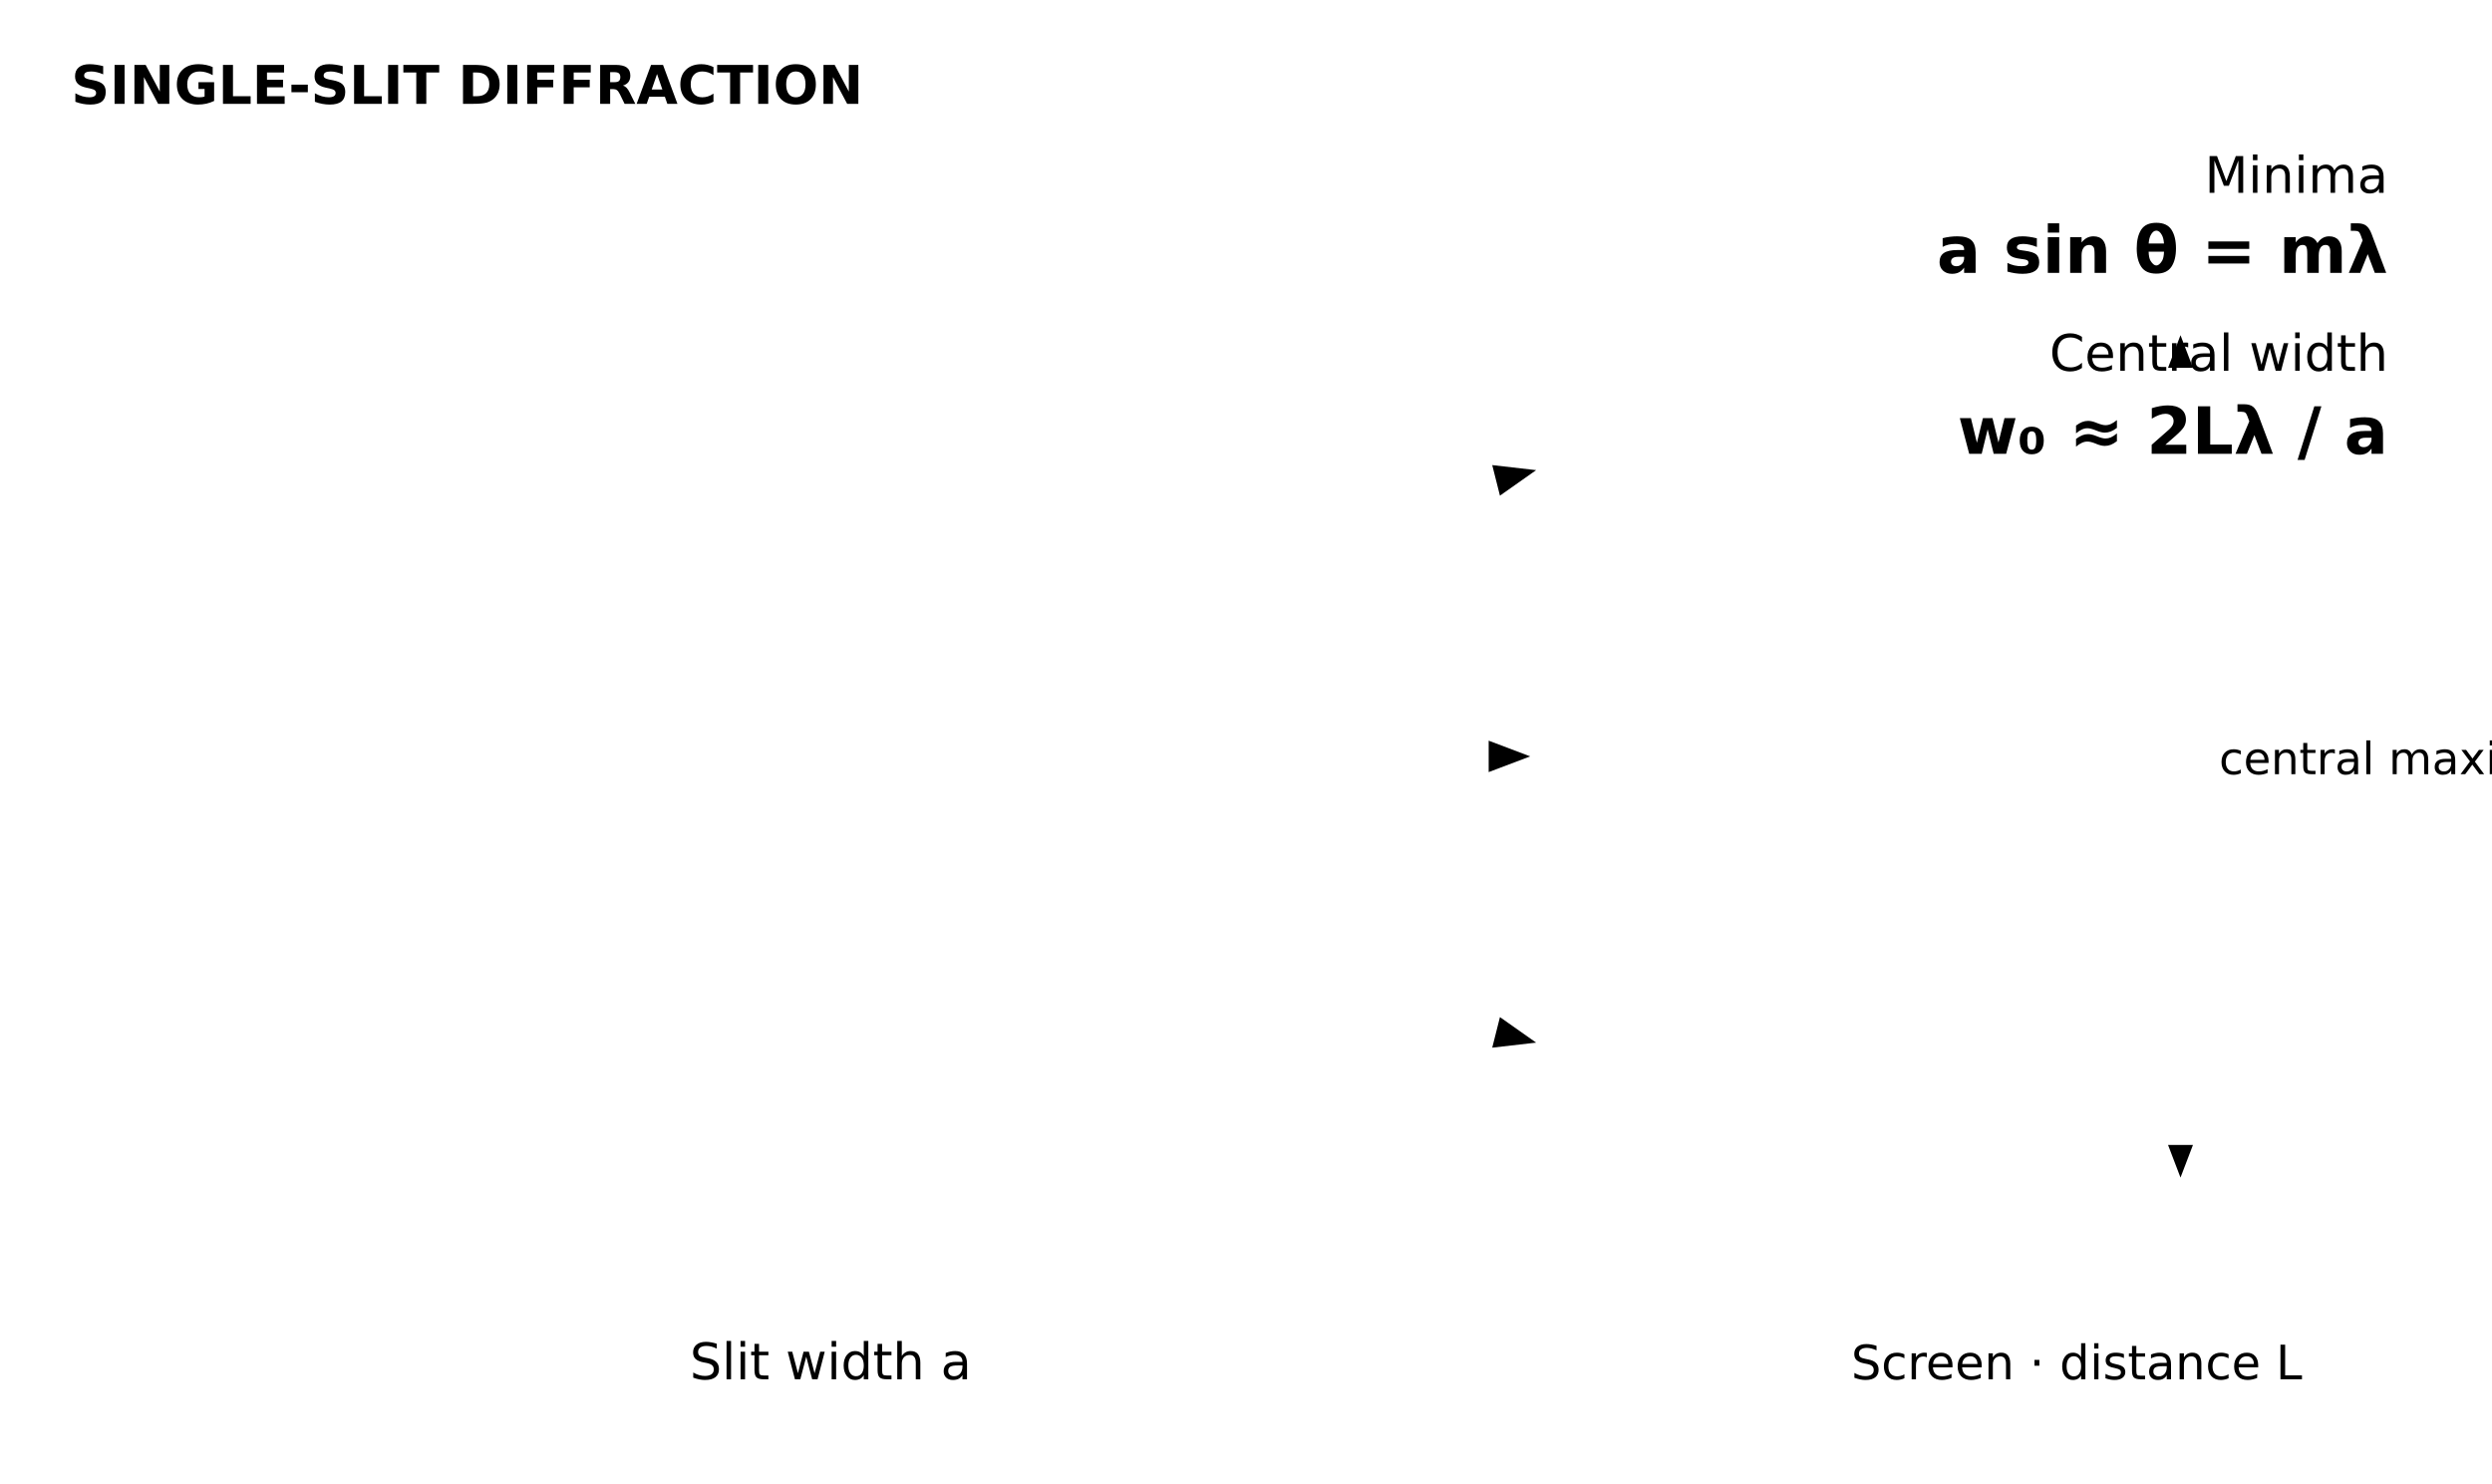
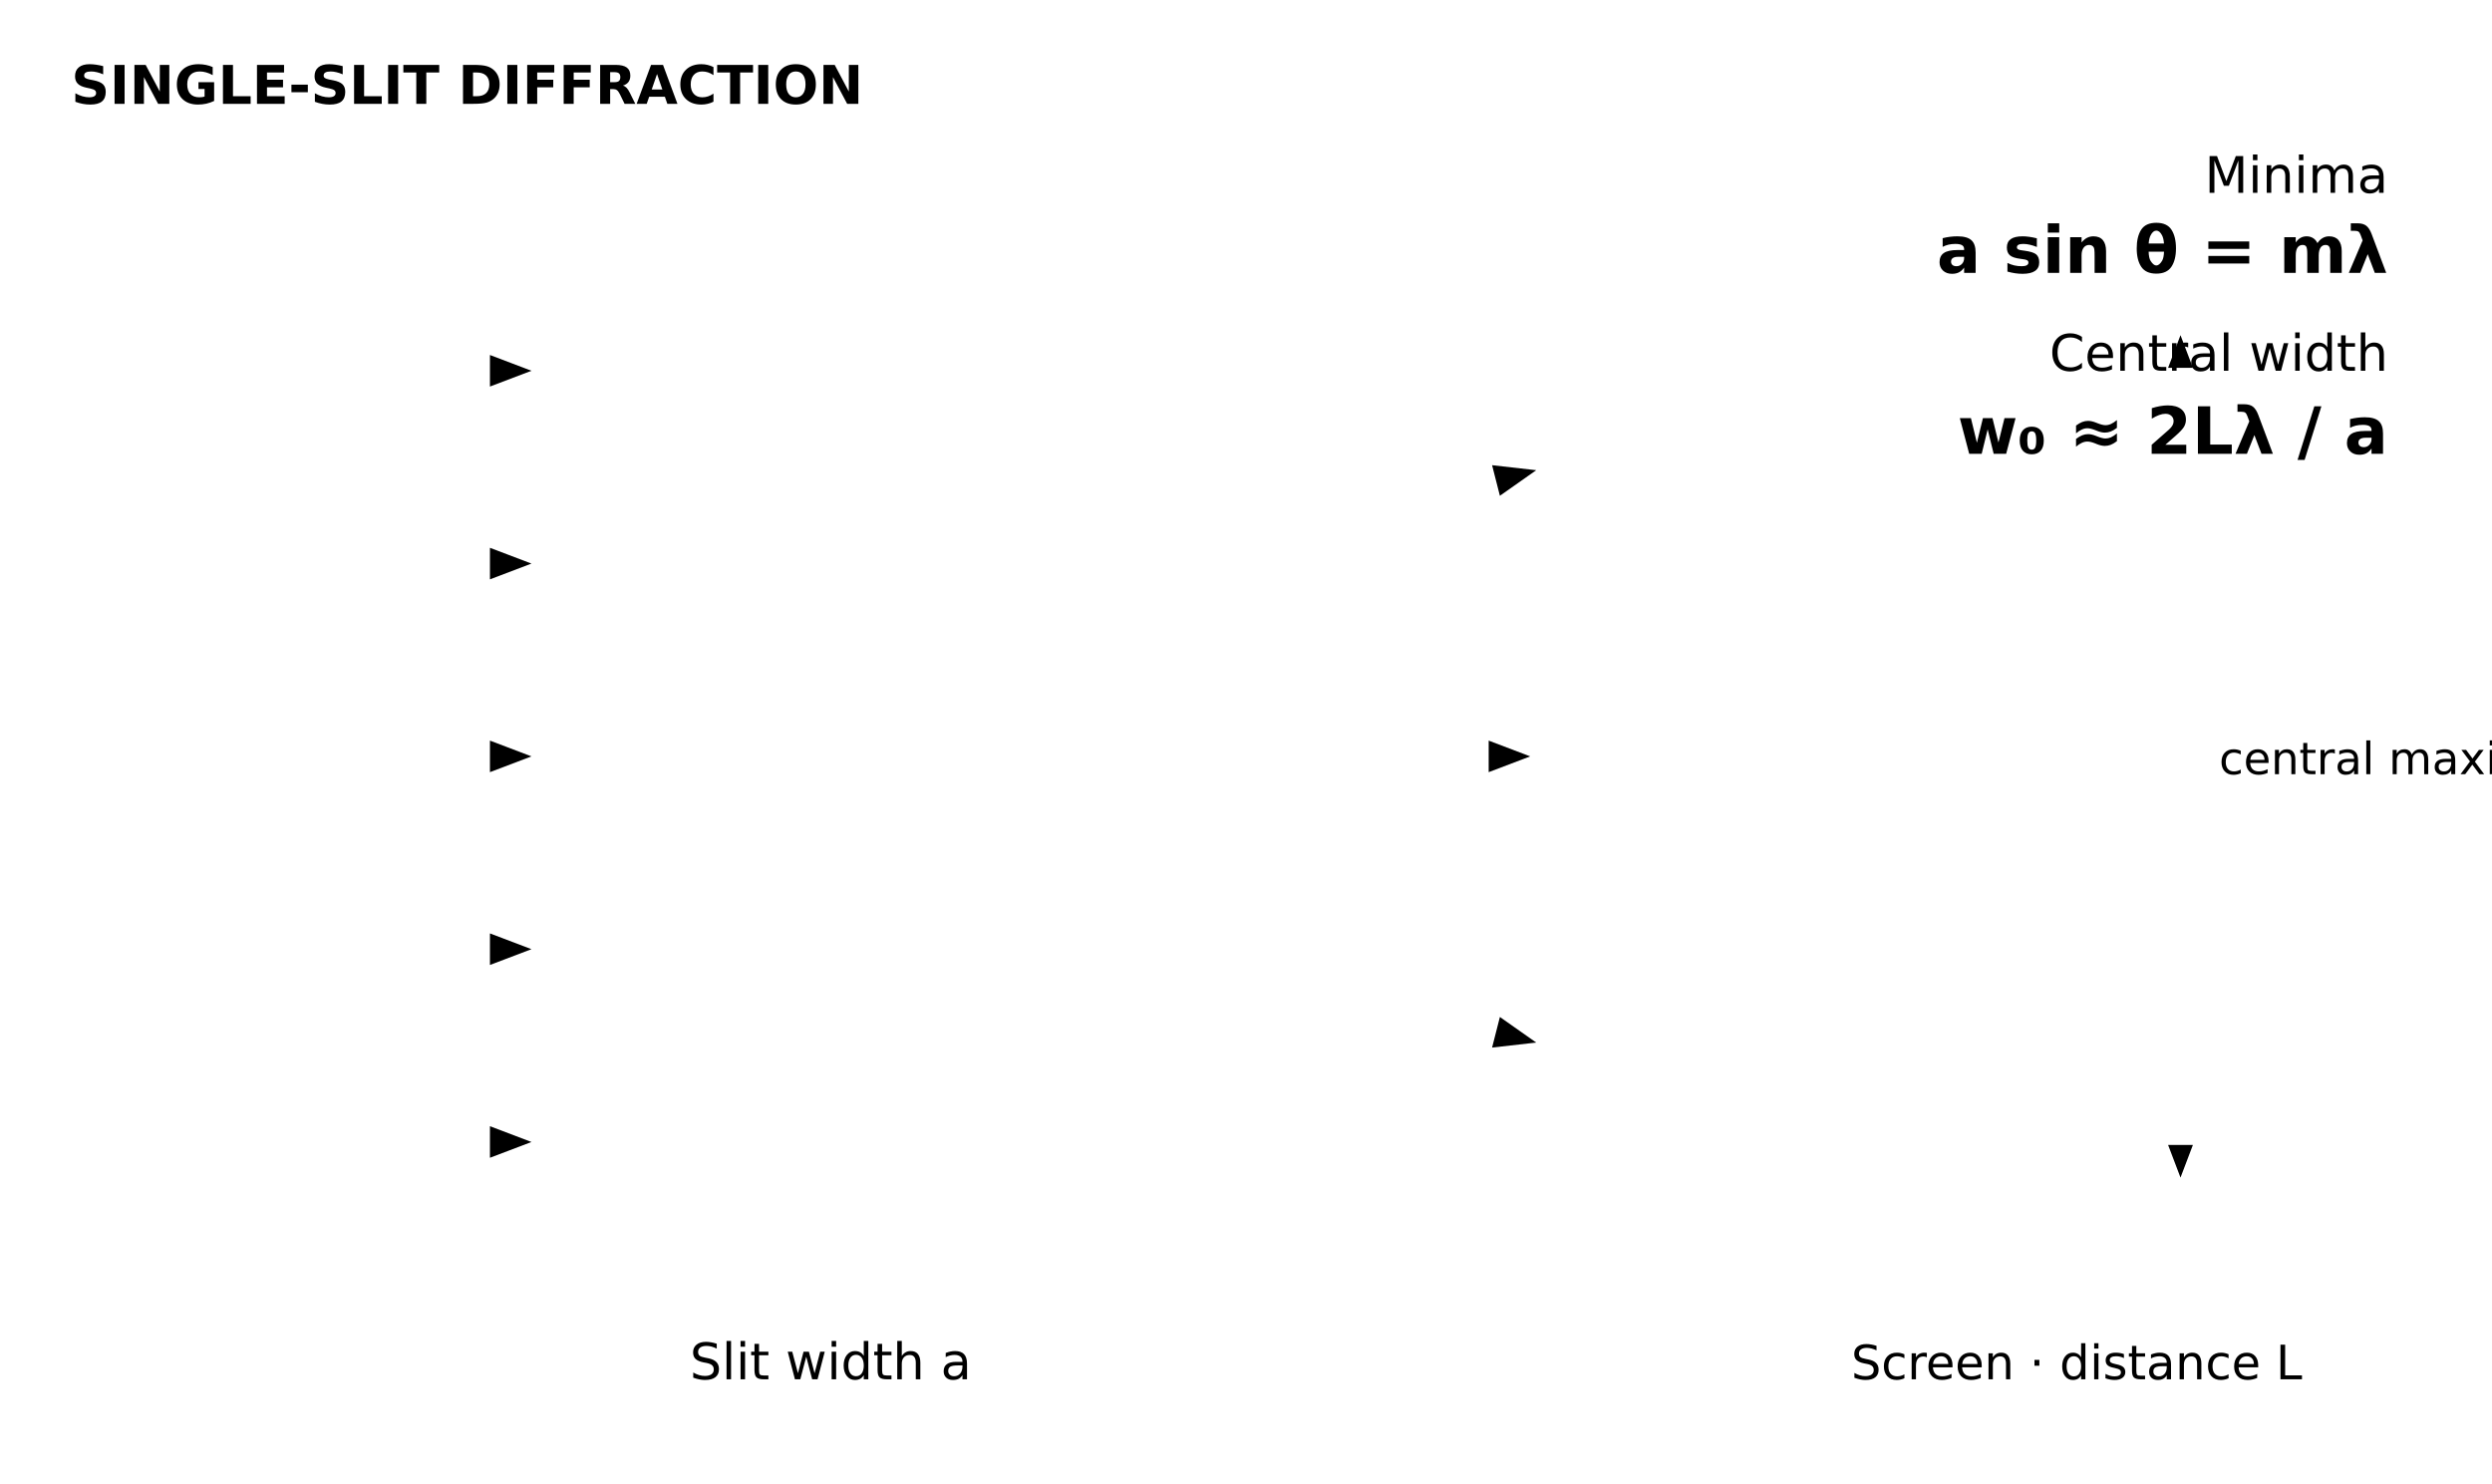
- <svg xmlns="http://www.w3.org/2000/svg" width="840" height="500" viewBox="0 0 840 500">
-   <text x="24.0" y="35.0" font-family="DejaVu Sans, Arial, Helvetica, sans-serif" font-size="18" fill="@yellow@" text-anchor="start" font-weight="bold">SINGLE-SLIT DIFFRACTION</text>
-   <line x1="280.0" y1="70.0" x2="280.0" y2="218.0" stroke="@blue@" stroke-width="8" stroke-linecap="round" />
-   <line x1="280.0" y1="292.0" x2="280.0" y2="445.0" stroke="@blue@" stroke-width="8" stroke-linecap="round" />
-   <line x1="700.0" y1="70.0" x2="700.0" y2="445.0" stroke="@muted@" stroke-width="4" stroke-linecap="round" />
-   <text x="280.0" y="465.0" font-family="DejaVu Sans, Arial, Helvetica, sans-serif" font-size="17" fill="@muted@" text-anchor="middle">Slit width a</text>
-   <text x="700.0" y="465.0" font-family="DejaVu Sans, Arial, Helvetica, sans-serif" font-size="16" fill="@muted@" text-anchor="middle">Screen · distance L</text>
-   <line x1="285.0" y1="218.0" x2="696.0" y2="113.0" stroke="@yellow@" stroke-width="2.3" stroke-linecap="round" />
-   <polygon points="517.8,158.5 505.6,167.1 503.0,156.8" fill="@yellow@" />
-   <line x1="285.0" y1="292.0" x2="696.0" y2="397.0" stroke="@yellow@" stroke-width="2.3" stroke-linecap="round" />
-   <polygon points="517.8,351.5 503.0,353.2 505.6,342.9" fill="@yellow@" />
-   <line x1="280.0" y1="255.0" x2="696.0" y2="255.0" stroke="@green@" stroke-width="2.5" stroke-linecap="round" />
-   <polygon points="515.8,255.0 501.8,260.3 501.8,249.7" fill="@green@" />
-   <line x1="682.0" y1="113.0" x2="718.0" y2="113.0" stroke="@red@" stroke-width="5" stroke-linecap="round" />
-   <line x1="682.0" y1="183.0" x2="718.0" y2="183.0" stroke="@yellow@" stroke-width="5" stroke-linecap="round" />
-   <line x1="682.0" y1="255.0" x2="718.0" y2="255.0" stroke="@green@" stroke-width="8" stroke-linecap="round" />
-   <line x1="682.0" y1="327.0" x2="718.0" y2="327.0" stroke="@yellow@" stroke-width="5" stroke-linecap="round" />
-   <line x1="682.0" y1="397.0" x2="718.0" y2="397.0" stroke="@red@" stroke-width="5" stroke-linecap="round" />
-   <text x="805.0" y="65.0" font-family="DejaVu Sans, Arial, Helvetica, sans-serif" font-size="17" fill="@muted@" text-anchor="end">Minima</text>
-   <text x="805.0" y="92.0" font-family="DejaVu Sans, Arial, Helvetica, sans-serif" font-size="22" fill="@yellow@" text-anchor="end" font-weight="bold">a sin θ = mλ</text>
-   <text x="805.0" y="125.0" font-family="DejaVu Sans, Arial, Helvetica, sans-serif" font-size="17" fill="@muted@" text-anchor="end">Central width</text>
-   <text x="805.0" y="153.0" font-family="DejaVu Sans, Arial, Helvetica, sans-serif" font-size="22" fill="@yellow@" text-anchor="end" font-weight="bold">w₀ ≈ 2Lλ / a</text>
-   <line x1="735.0" y1="122.0" x2="735.0" y2="388.0" stroke="@muted@" stroke-width="1.6" stroke-linecap="round" />
-   <polygon points="735.0,397.0 730.8,386.0 739.2,386.0" fill="@muted@" />
-   <polygon points="735.0,113.0 739.2,124.0 730.8,124.0" fill="@muted@" />
-   <text x="748.0" y="261.0" font-family="DejaVu Sans, Arial, Helvetica, sans-serif" font-size="15" fill="@muted@" text-anchor="start">central maximum</text>
+ <svg xmlns="http://www.w3.org/2000/svg" width="840" height="500" viewBox="0 0 840 500" preserveAspectRatio="xMidYMid meet" shape-rendering="geometricPrecision" text-rendering="geometricPrecision" role="img" aria-labelledby="diagram-title diagram-description">
+   <text x="24.00" y="35.00" font-family="DejaVu Sans, Arial, Helvetica, sans-serif" font-size="18" fill="@yellow@" text-anchor="start" font-weight="bold">SINGLE-SLIT DIFFRACTION</text>
+   <line x1="280.00" y1="70.00" x2="280.00" y2="218.00" stroke="@blue@" stroke-width="8.00" stroke-linecap="round" />
+   <line x1="280.00" y1="292.00" x2="280.00" y2="445.00" stroke="@blue@" stroke-width="8.00" stroke-linecap="round" />
+   <line x1="700.00" y1="70.00" x2="700.00" y2="445.00" stroke="@muted@" stroke-width="4.00" stroke-linecap="round" />
+   <text x="280.00" y="465.00" font-family="DejaVu Sans, Arial, Helvetica, sans-serif" font-size="17" fill="@muted@" text-anchor="middle">Slit width a</text>
+   <text x="700.00" y="465.00" font-family="DejaVu Sans, Arial, Helvetica, sans-serif" font-size="16" fill="@muted@" text-anchor="middle">Screen · distance L</text>
+   <line x1="55.00" y1="125.00" x2="268.00" y2="125.00" stroke="@red@" stroke-width="2.20" stroke-linecap="round" />
+   <polygon points="179.15,125.00 165.15,130.32 165.15,119.68" fill="@red@" />
+   <line x1="55.00" y1="190.00" x2="268.00" y2="190.00" stroke="@red@" stroke-width="2.20" stroke-linecap="round" />
+   <polygon points="179.15,190.00 165.15,195.32 165.15,184.68" fill="@red@" />
+   <line x1="55.00" y1="255.00" x2="268.00" y2="255.00" stroke="@red@" stroke-width="2.20" stroke-linecap="round" />
+   <polygon points="179.15,255.00 165.15,260.32 165.15,249.68" fill="@red@" />
+   <line x1="55.00" y1="320.00" x2="268.00" y2="320.00" stroke="@red@" stroke-width="2.20" stroke-linecap="round" />
+   <polygon points="179.15,320.00 165.15,325.32 165.15,314.68" fill="@red@" />
+   <line x1="55.00" y1="385.00" x2="268.00" y2="385.00" stroke="@red@" stroke-width="2.20" stroke-linecap="round" />
+   <polygon points="179.15,385.00 165.15,390.32 165.15,379.68" fill="@red@" />
+   <line x1="285.00" y1="218.00" x2="696.00" y2="113.00" stroke="@yellow@" stroke-width="2.30" stroke-linecap="round" />
+   <polygon points="517.83,158.52 505.58,167.14 502.95,156.83" fill="@yellow@" />
+   <line x1="285.00" y1="292.00" x2="696.00" y2="397.00" stroke="@yellow@" stroke-width="2.30" stroke-linecap="round" />
+   <polygon points="517.83,351.48 502.95,353.17 505.58,342.86" fill="@yellow@" />
+   <line x1="280.00" y1="255.00" x2="696.00" y2="255.00" stroke="@green@" stroke-width="2.50" stroke-linecap="round" />
+   <polygon points="515.80,255.00 501.80,260.32 501.80,249.68" fill="@green@" />
+   <line x1="682.00" y1="113.00" x2="718.00" y2="113.00" stroke="@red@" stroke-width="5.00" stroke-linecap="round" />
+   <line x1="682.00" y1="183.00" x2="718.00" y2="183.00" stroke="@yellow@" stroke-width="5.00" stroke-linecap="round" />
+   <line x1="682.00" y1="255.00" x2="718.00" y2="255.00" stroke="@green@" stroke-width="8.00" stroke-linecap="round" />
+   <line x1="682.00" y1="327.00" x2="718.00" y2="327.00" stroke="@yellow@" stroke-width="5.00" stroke-linecap="round" />
+   <line x1="682.00" y1="397.00" x2="718.00" y2="397.00" stroke="@red@" stroke-width="5.00" stroke-linecap="round" />
+   <text x="805.00" y="65.00" font-family="DejaVu Sans, Arial, Helvetica, sans-serif" font-size="17" fill="@muted@" text-anchor="end">Minima</text>
+   <text x="805.00" y="92.00" font-family="DejaVu Sans, Arial, Helvetica, sans-serif" font-size="22" fill="@yellow@" text-anchor="end" font-weight="bold">a sin θ = mλ</text>
+   <text x="805.00" y="125.00" font-family="DejaVu Sans, Arial, Helvetica, sans-serif" font-size="17" fill="@muted@" text-anchor="end">Central width</text>
+   <text x="805.00" y="153.00" font-family="DejaVu Sans, Arial, Helvetica, sans-serif" font-size="22" fill="@yellow@" text-anchor="end" font-weight="bold">w₀ ≈ 2Lλ / a</text>
+   <line x1="735.00" y1="122.00" x2="735.00" y2="388.00" stroke="@muted@" stroke-width="1.60" stroke-linecap="round" />
+   <polygon points="735.00,397.00 730.82,386.00 739.18,386.00" fill="@muted@" />
+   <polygon points="735.00,113.00 739.18,124.00 730.82,124.00" fill="@muted@" />
+   <text x="748.00" y="261.00" font-family="DejaVu Sans, Arial, Helvetica, sans-serif" font-size="15" fill="@muted@" text-anchor="start">central maximum</text>
</svg>
